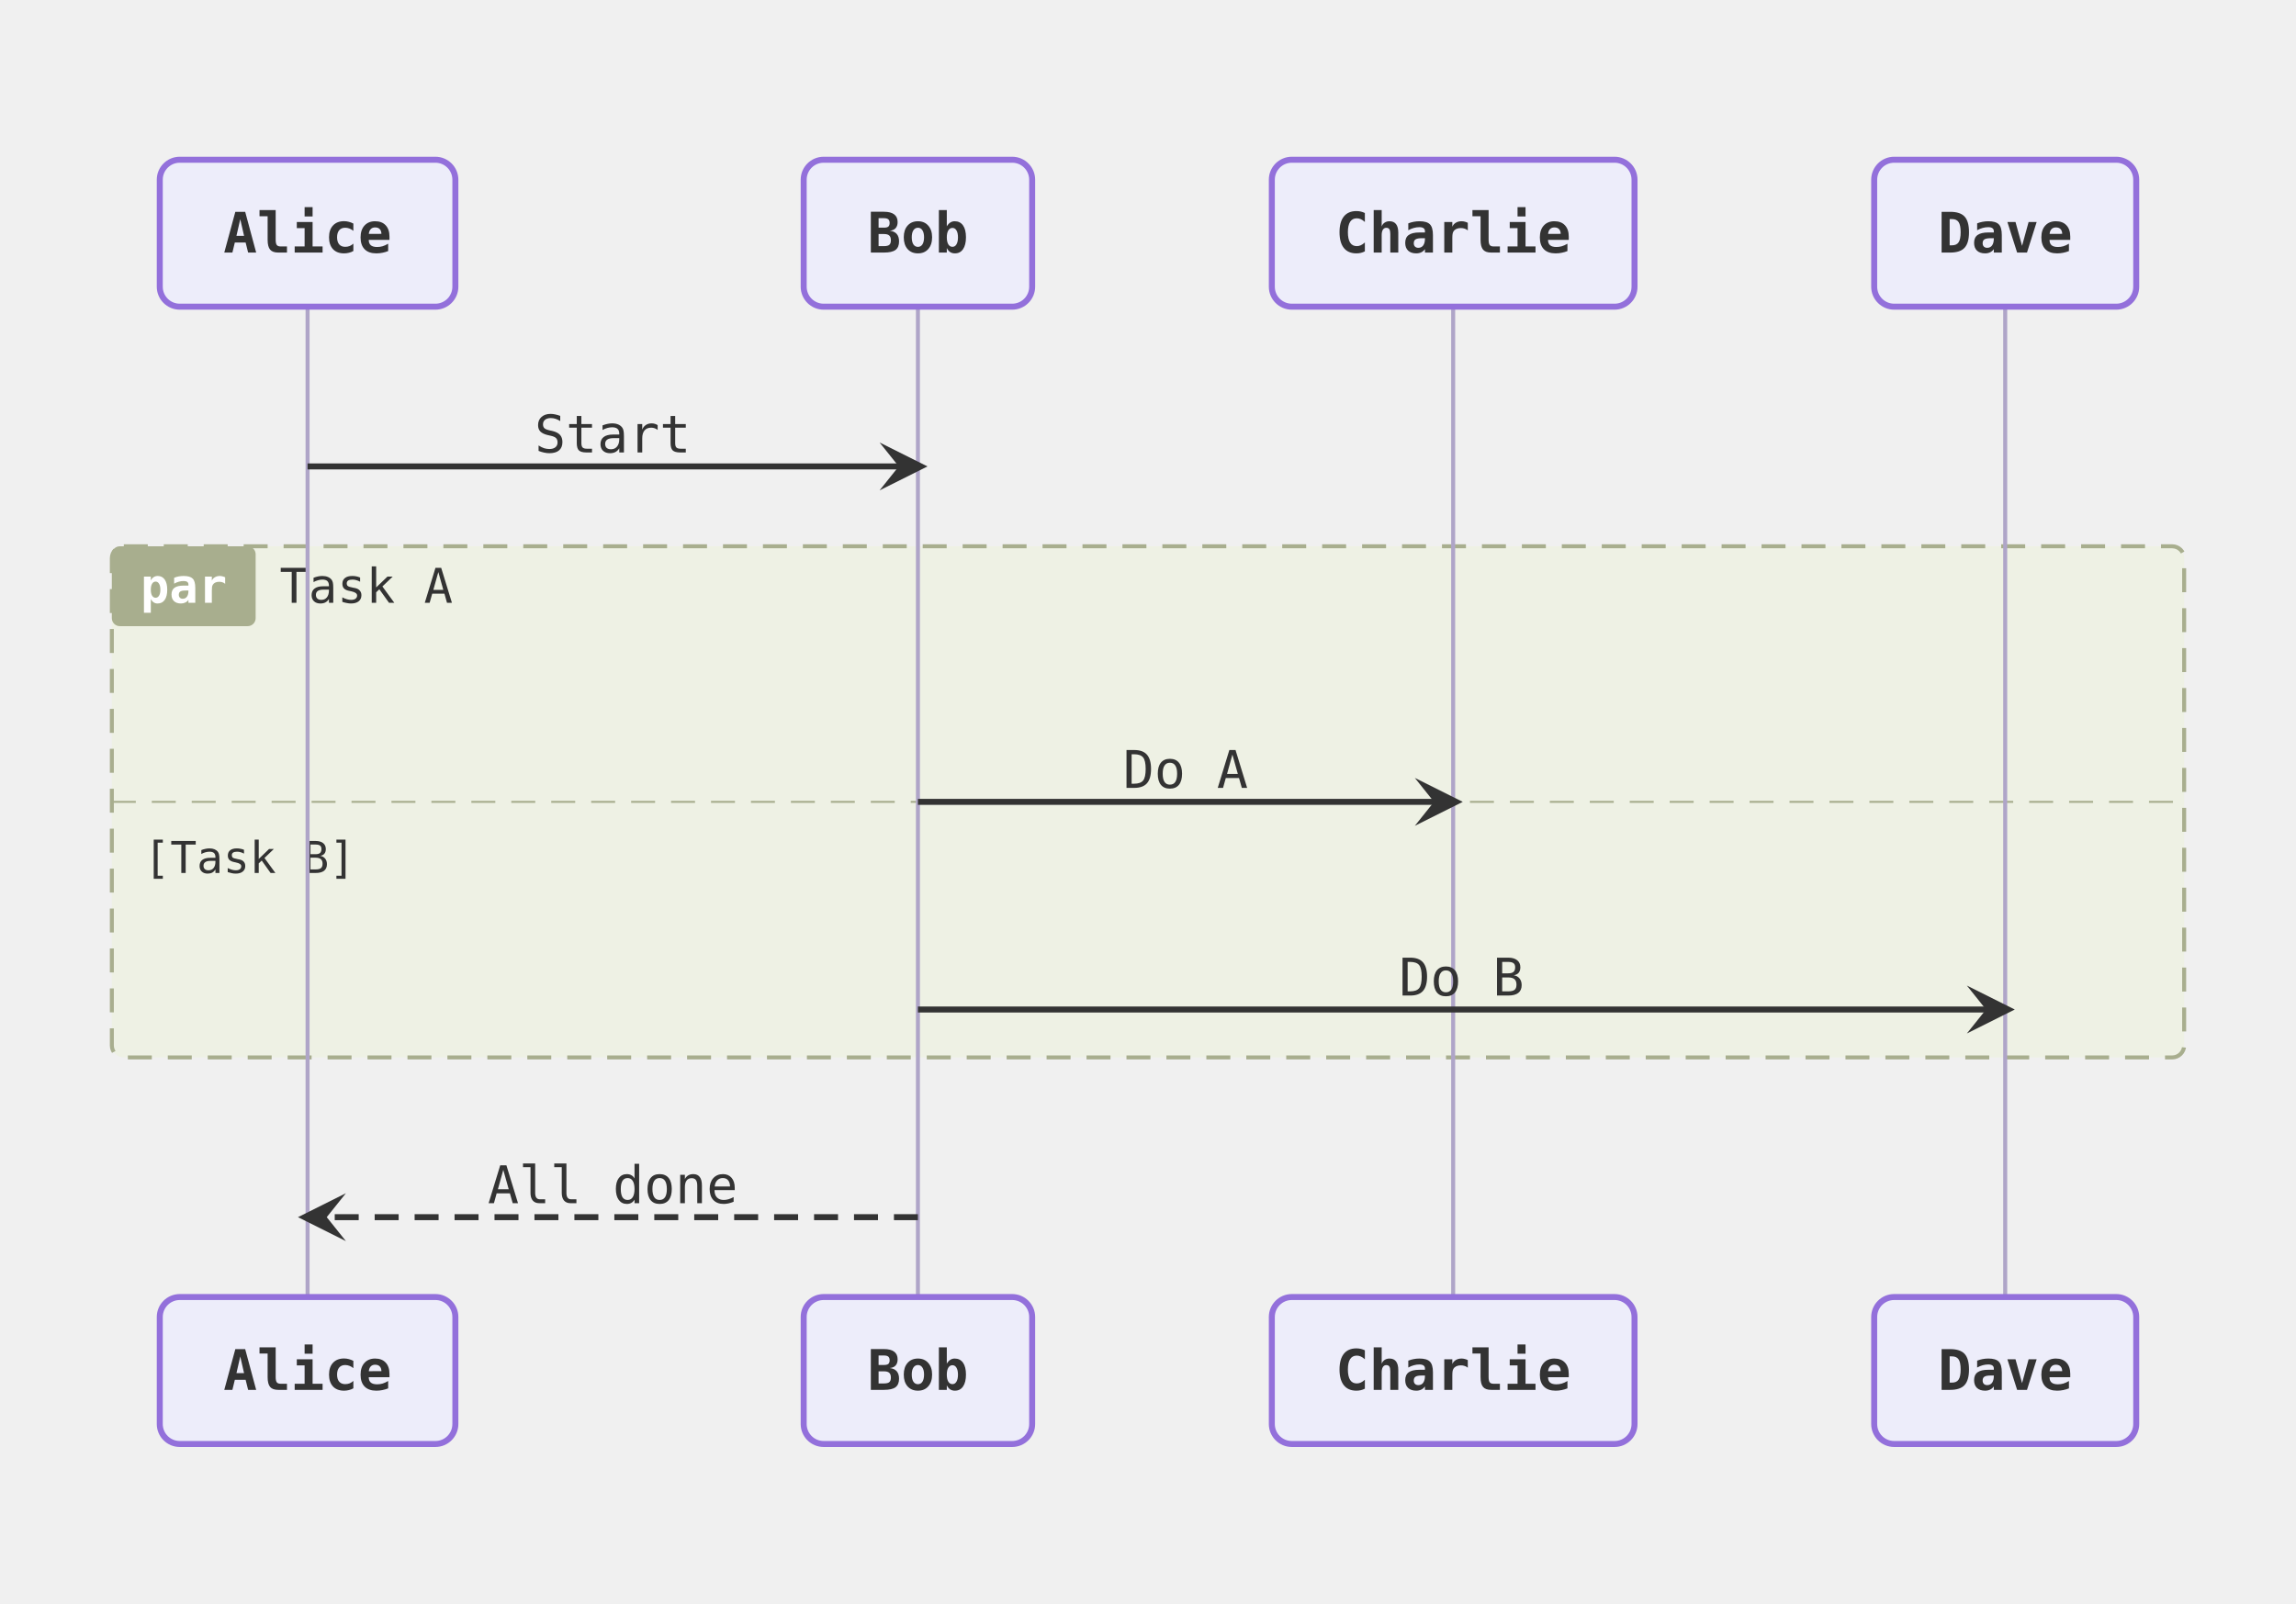
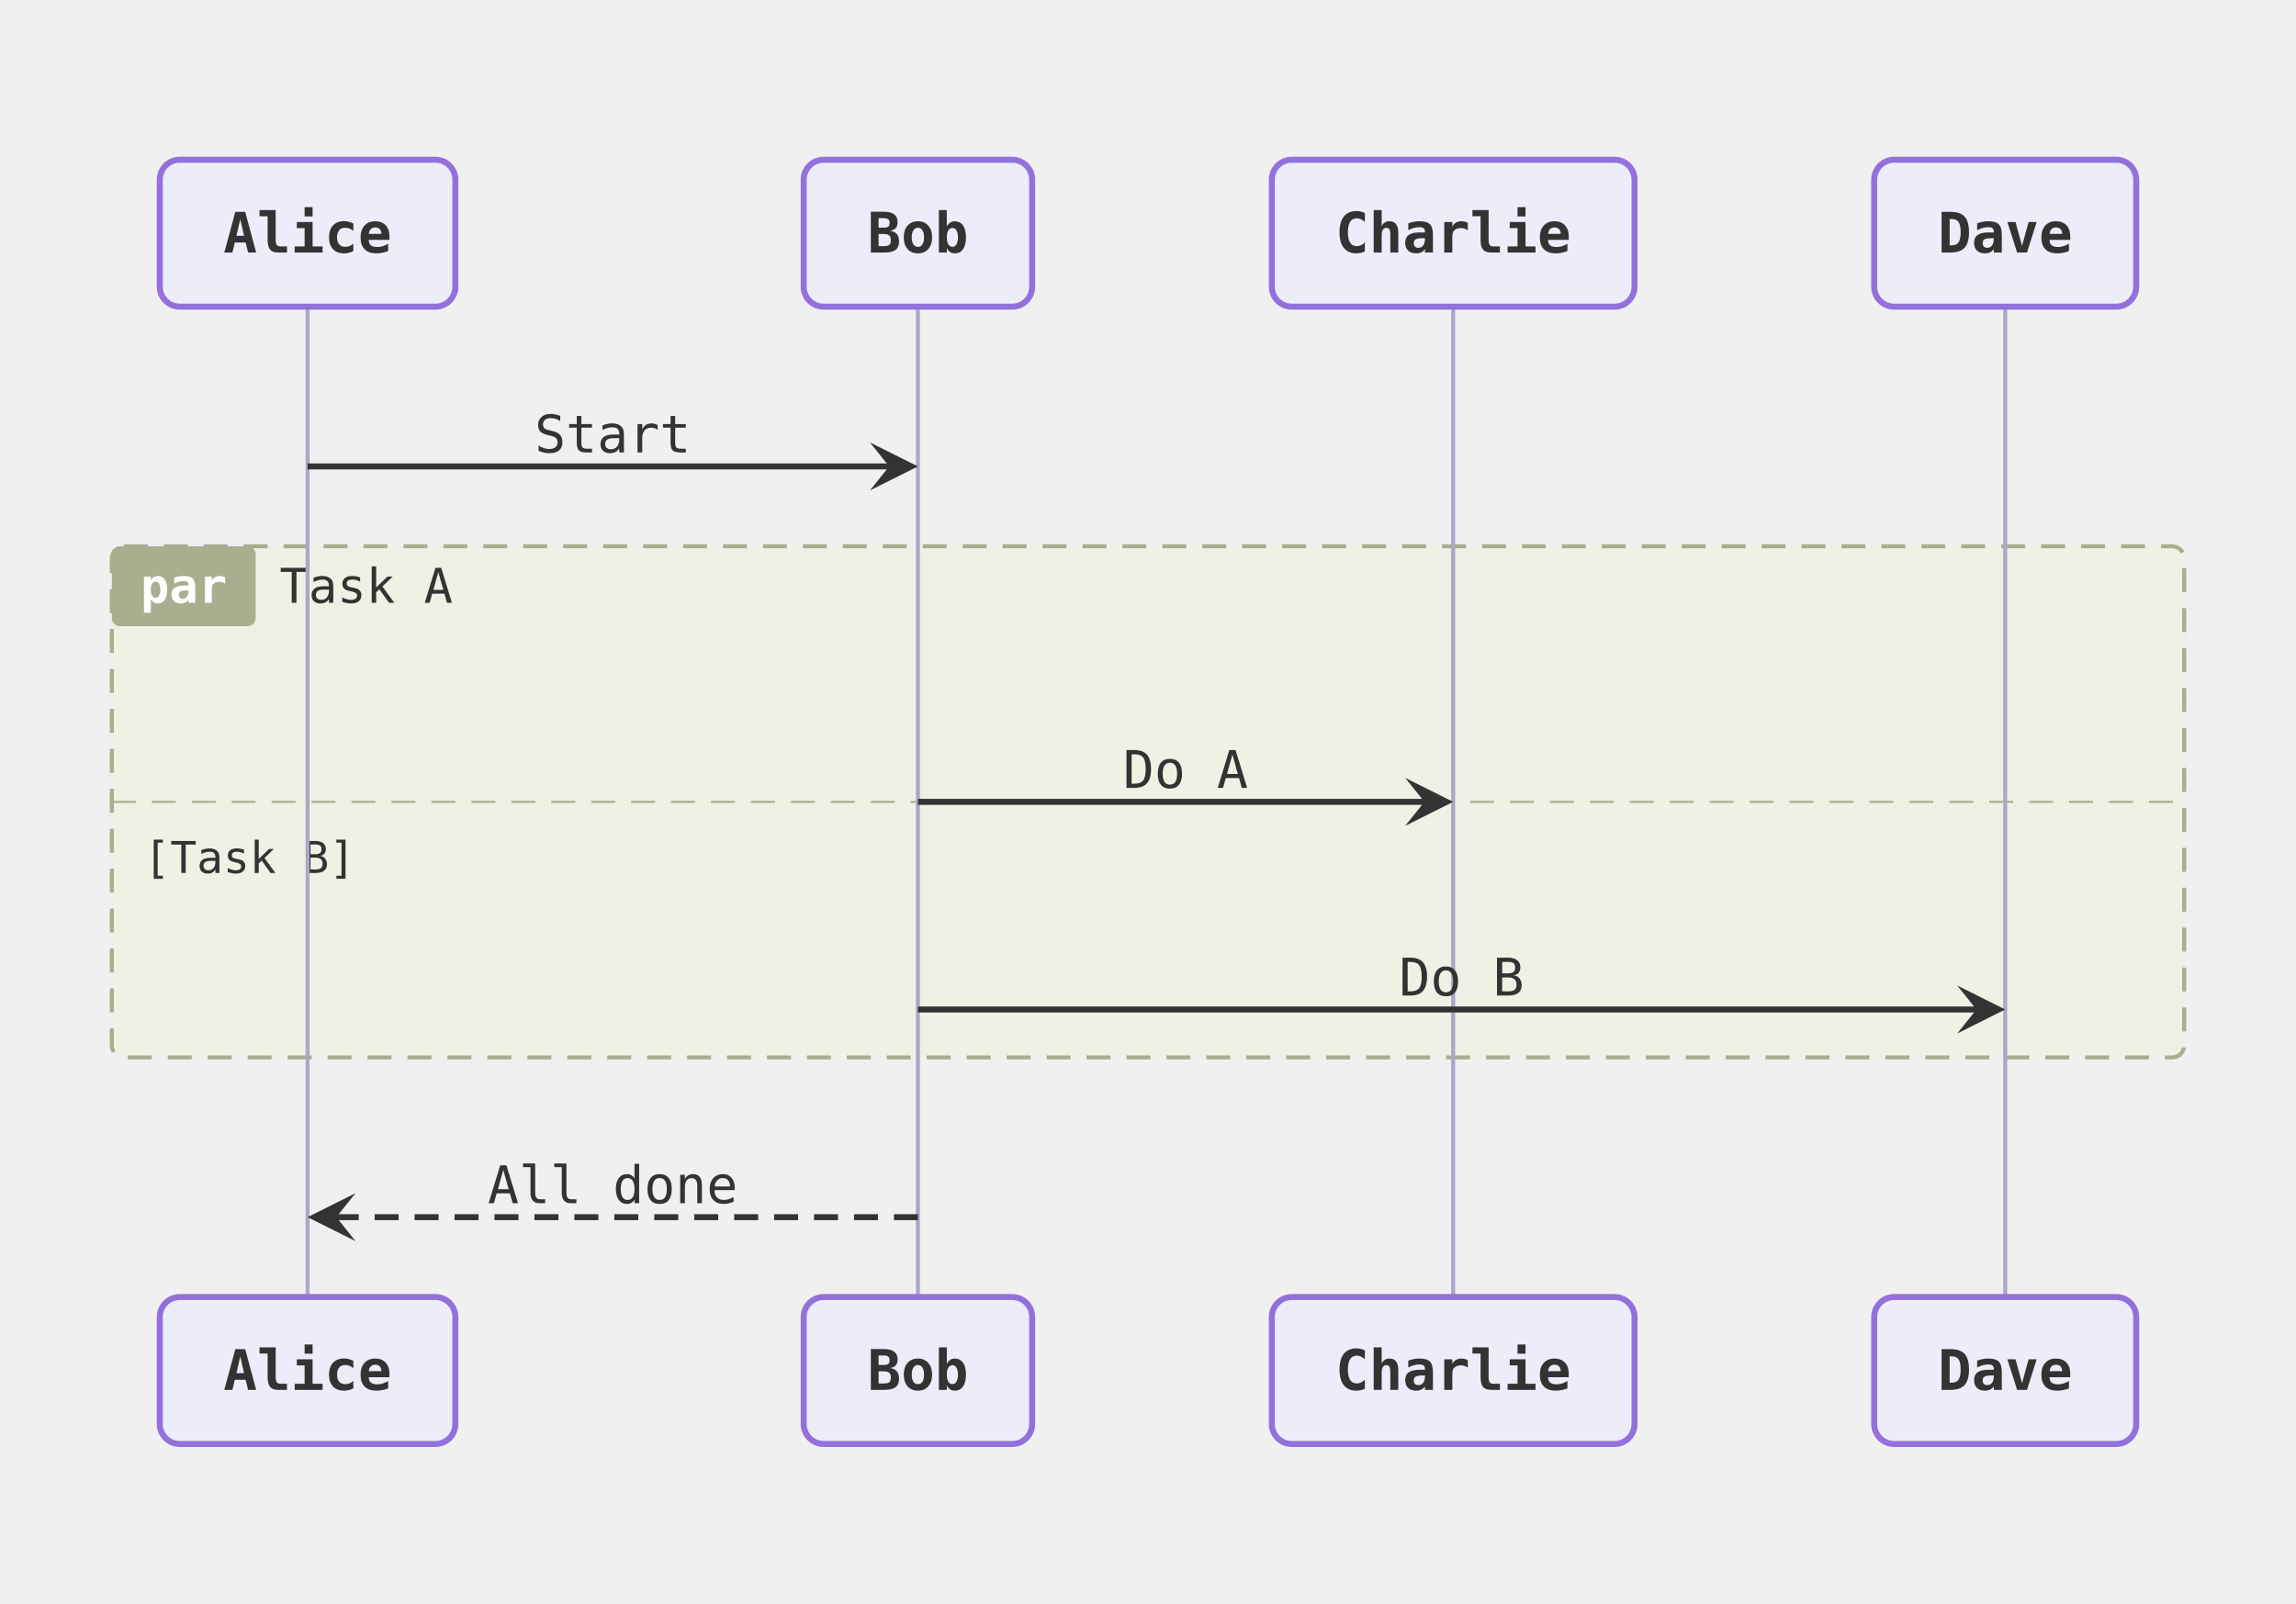
<svg xmlns="http://www.w3.org/2000/svg" viewBox="0 0 574.8 401.6" width="574.8" height="401.6">
  <defs>
    <marker id="arrow-point" viewBox="0 0 10 10" refX="8" refY="5" markerWidth="8" markerHeight="8" orient="auto-start-reverse">
      <path d="M10 5 L0 10 L4 5 L0 0 Z" fill="#333333" />
    </marker>
  </defs>
  <g transform="translate(20, 20)">
    <rect x="8" y="116.8" width="518.8" height="128" rx="3" ry="3" fill="#ecf2dc99" stroke="#a8ae8e" stroke-width="1" stroke-dasharray="6 4" />
    <rect x="8" y="116.8" width="36" height="20" rx="2" ry="2" fill="#a8ae8e" />
    <text x="26" y="126.8" text-anchor="middle" dominant-baseline="central" font-size="12px" font-family="'Intel One Mono', 'SF Mono', 'Cascadia Code', 'JetBrains Mono', 'Fira Code', 'Consolas', 'Menlo', monospace" fill="#ffffff" font-weight="bold">par</text>
    <text x="50" y="126.8" text-anchor="start" dominant-baseline="central" font-size="12px" font-family="'Intel One Mono', 'SF Mono', 'Cascadia Code', 'JetBrains Mono', 'Fira Code', 'Consolas', 'Menlo', monospace" fill="#333333">Task A</text>
    <path d="M8 180.8 L526.8 180.8" fill="none" stroke="#a8ae8e" stroke-width="0.5" stroke-dasharray="6 4" />
    <text x="16" y="194.8" text-anchor="start" dominant-baseline="central" font-size="11px" font-family="'Intel One Mono', 'SF Mono', 'Cascadia Code', 'JetBrains Mono', 'Fira Code', 'Consolas', 'Menlo', monospace" fill="#333333">[Task B]</text>
    <path d="M57 56.8 L57 304.8" fill="none" stroke="#afa5c8" stroke-width="1" />
    <path d="M209.8 56.8 L209.8 304.8" fill="none" stroke="#afa5c8" stroke-width="1" />
    <path d="M343.8 56.8 L343.8 304.8" fill="none" stroke="#afa5c8" stroke-width="1" />
    <path d="M482 56.8 L482 304.8" fill="none" stroke="#afa5c8" stroke-width="1" />
-     <path d="M57 96.8 L209.8 96.8" fill="none" stroke="#333333" stroke-width="1.5" marker-end="url(#arrow-point)" />
+     <path d="M57 96.8 L207.4 96.8" fill="none" stroke="#333333" stroke-width="1.5" marker-end="url(#arrow-point)" />
    <text x="133.4" y="88.8" text-anchor="middle" dominant-baseline="central" font-size="13px" font-family="'Intel One Mono', 'SF Mono', 'Cascadia Code', 'JetBrains Mono', 'Fira Code', 'Consolas', 'Menlo', monospace" fill="#333333">Start</text>
-     <path d="M209.8 180.8 L343.8 180.8" fill="none" stroke="#333333" stroke-width="1.5" marker-end="url(#arrow-point)" />
+     <path d="M209.8 180.8 L341.4 180.8" fill="none" stroke="#333333" stroke-width="1.5" marker-end="url(#arrow-point)" />
    <text x="276.8" y="172.8" text-anchor="middle" dominant-baseline="central" font-size="13px" font-family="'Intel One Mono', 'SF Mono', 'Cascadia Code', 'JetBrains Mono', 'Fira Code', 'Consolas', 'Menlo', monospace" fill="#333333">Do A</text>
-     <path d="M209.8 232.8 L482 232.8" fill="none" stroke="#333333" stroke-width="1.5" marker-end="url(#arrow-point)" />
+     <path d="M209.8 232.8 L479.6 232.8" fill="none" stroke="#333333" stroke-width="1.5" marker-end="url(#arrow-point)" />
    <text x="345.9" y="224.8" text-anchor="middle" dominant-baseline="central" font-size="13px" font-family="'Intel One Mono', 'SF Mono', 'Cascadia Code', 'JetBrains Mono', 'Fira Code', 'Consolas', 'Menlo', monospace" fill="#333333">Do B</text>
-     <path d="M209.8 284.8 L57 284.8" fill="none" stroke="#333333" stroke-width="1.5" stroke-dasharray="6 4" marker-end="url(#arrow-point)" />
+     <path d="M209.8 284.8 L59.4 284.8" fill="none" stroke="#333333" stroke-width="1.5" stroke-dasharray="6 4" marker-end="url(#arrow-point)" />
    <text x="133.4" y="276.8" text-anchor="middle" dominant-baseline="central" font-size="13px" font-family="'Intel One Mono', 'SF Mono', 'Cascadia Code', 'JetBrains Mono', 'Fira Code', 'Consolas', 'Menlo', monospace" fill="#333333">All done</text>
    <rect x="20" y="20" width="74" height="36.8" rx="5" ry="5" fill="#ececffb2" stroke="#9370db" stroke-width="1.5" />
    <text x="57" y="38.4" text-anchor="middle" dominant-baseline="central" font-size="14px" font-family="'Intel One Mono', 'SF Mono', 'Cascadia Code', 'JetBrains Mono', 'Fira Code', 'Consolas', 'Menlo', monospace" fill="#333333" font-weight="bold">Alice</text>
    <rect x="181.2" y="20" width="57.2" height="36.8" rx="5" ry="5" fill="#ececffb2" stroke="#9370db" stroke-width="1.5" />
    <text x="209.8" y="38.4" text-anchor="middle" dominant-baseline="central" font-size="14px" font-family="'Intel One Mono', 'SF Mono', 'Cascadia Code', 'JetBrains Mono', 'Fira Code', 'Consolas', 'Menlo', monospace" fill="#333333" font-weight="bold">Bob</text>
    <rect x="298.4" y="20" width="90.8" height="36.8" rx="5" ry="5" fill="#ececffb2" stroke="#9370db" stroke-width="1.5" />
    <text x="343.8" y="38.4" text-anchor="middle" dominant-baseline="central" font-size="14px" font-family="'Intel One Mono', 'SF Mono', 'Cascadia Code', 'JetBrains Mono', 'Fira Code', 'Consolas', 'Menlo', monospace" fill="#333333" font-weight="bold">Charlie</text>
    <rect x="449.2" y="20" width="65.6" height="36.8" rx="5" ry="5" fill="#ececffb2" stroke="#9370db" stroke-width="1.5" />
    <text x="482" y="38.4" text-anchor="middle" dominant-baseline="central" font-size="14px" font-family="'Intel One Mono', 'SF Mono', 'Cascadia Code', 'JetBrains Mono', 'Fira Code', 'Consolas', 'Menlo', monospace" fill="#333333" font-weight="bold">Dave</text>
    <rect x="20" y="304.8" width="74" height="36.8" rx="5" ry="5" fill="#ececffb2" stroke="#9370db" stroke-width="1.5" />
    <text x="57" y="323.2" text-anchor="middle" dominant-baseline="central" font-size="14px" font-family="'Intel One Mono', 'SF Mono', 'Cascadia Code', 'JetBrains Mono', 'Fira Code', 'Consolas', 'Menlo', monospace" fill="#333333" font-weight="bold">Alice</text>
    <rect x="181.2" y="304.8" width="57.2" height="36.8" rx="5" ry="5" fill="#ececffb2" stroke="#9370db" stroke-width="1.5" />
    <text x="209.8" y="323.2" text-anchor="middle" dominant-baseline="central" font-size="14px" font-family="'Intel One Mono', 'SF Mono', 'Cascadia Code', 'JetBrains Mono', 'Fira Code', 'Consolas', 'Menlo', monospace" fill="#333333" font-weight="bold">Bob</text>
    <rect x="298.4" y="304.8" width="90.8" height="36.8" rx="5" ry="5" fill="#ececffb2" stroke="#9370db" stroke-width="1.5" />
    <text x="343.8" y="323.2" text-anchor="middle" dominant-baseline="central" font-size="14px" font-family="'Intel One Mono', 'SF Mono', 'Cascadia Code', 'JetBrains Mono', 'Fira Code', 'Consolas', 'Menlo', monospace" fill="#333333" font-weight="bold">Charlie</text>
    <rect x="449.2" y="304.8" width="65.6" height="36.8" rx="5" ry="5" fill="#ececffb2" stroke="#9370db" stroke-width="1.5" />
    <text x="482" y="323.2" text-anchor="middle" dominant-baseline="central" font-size="14px" font-family="'Intel One Mono', 'SF Mono', 'Cascadia Code', 'JetBrains Mono', 'Fira Code', 'Consolas', 'Menlo', monospace" fill="#333333" font-weight="bold">Dave</text>
  </g>
</svg>
